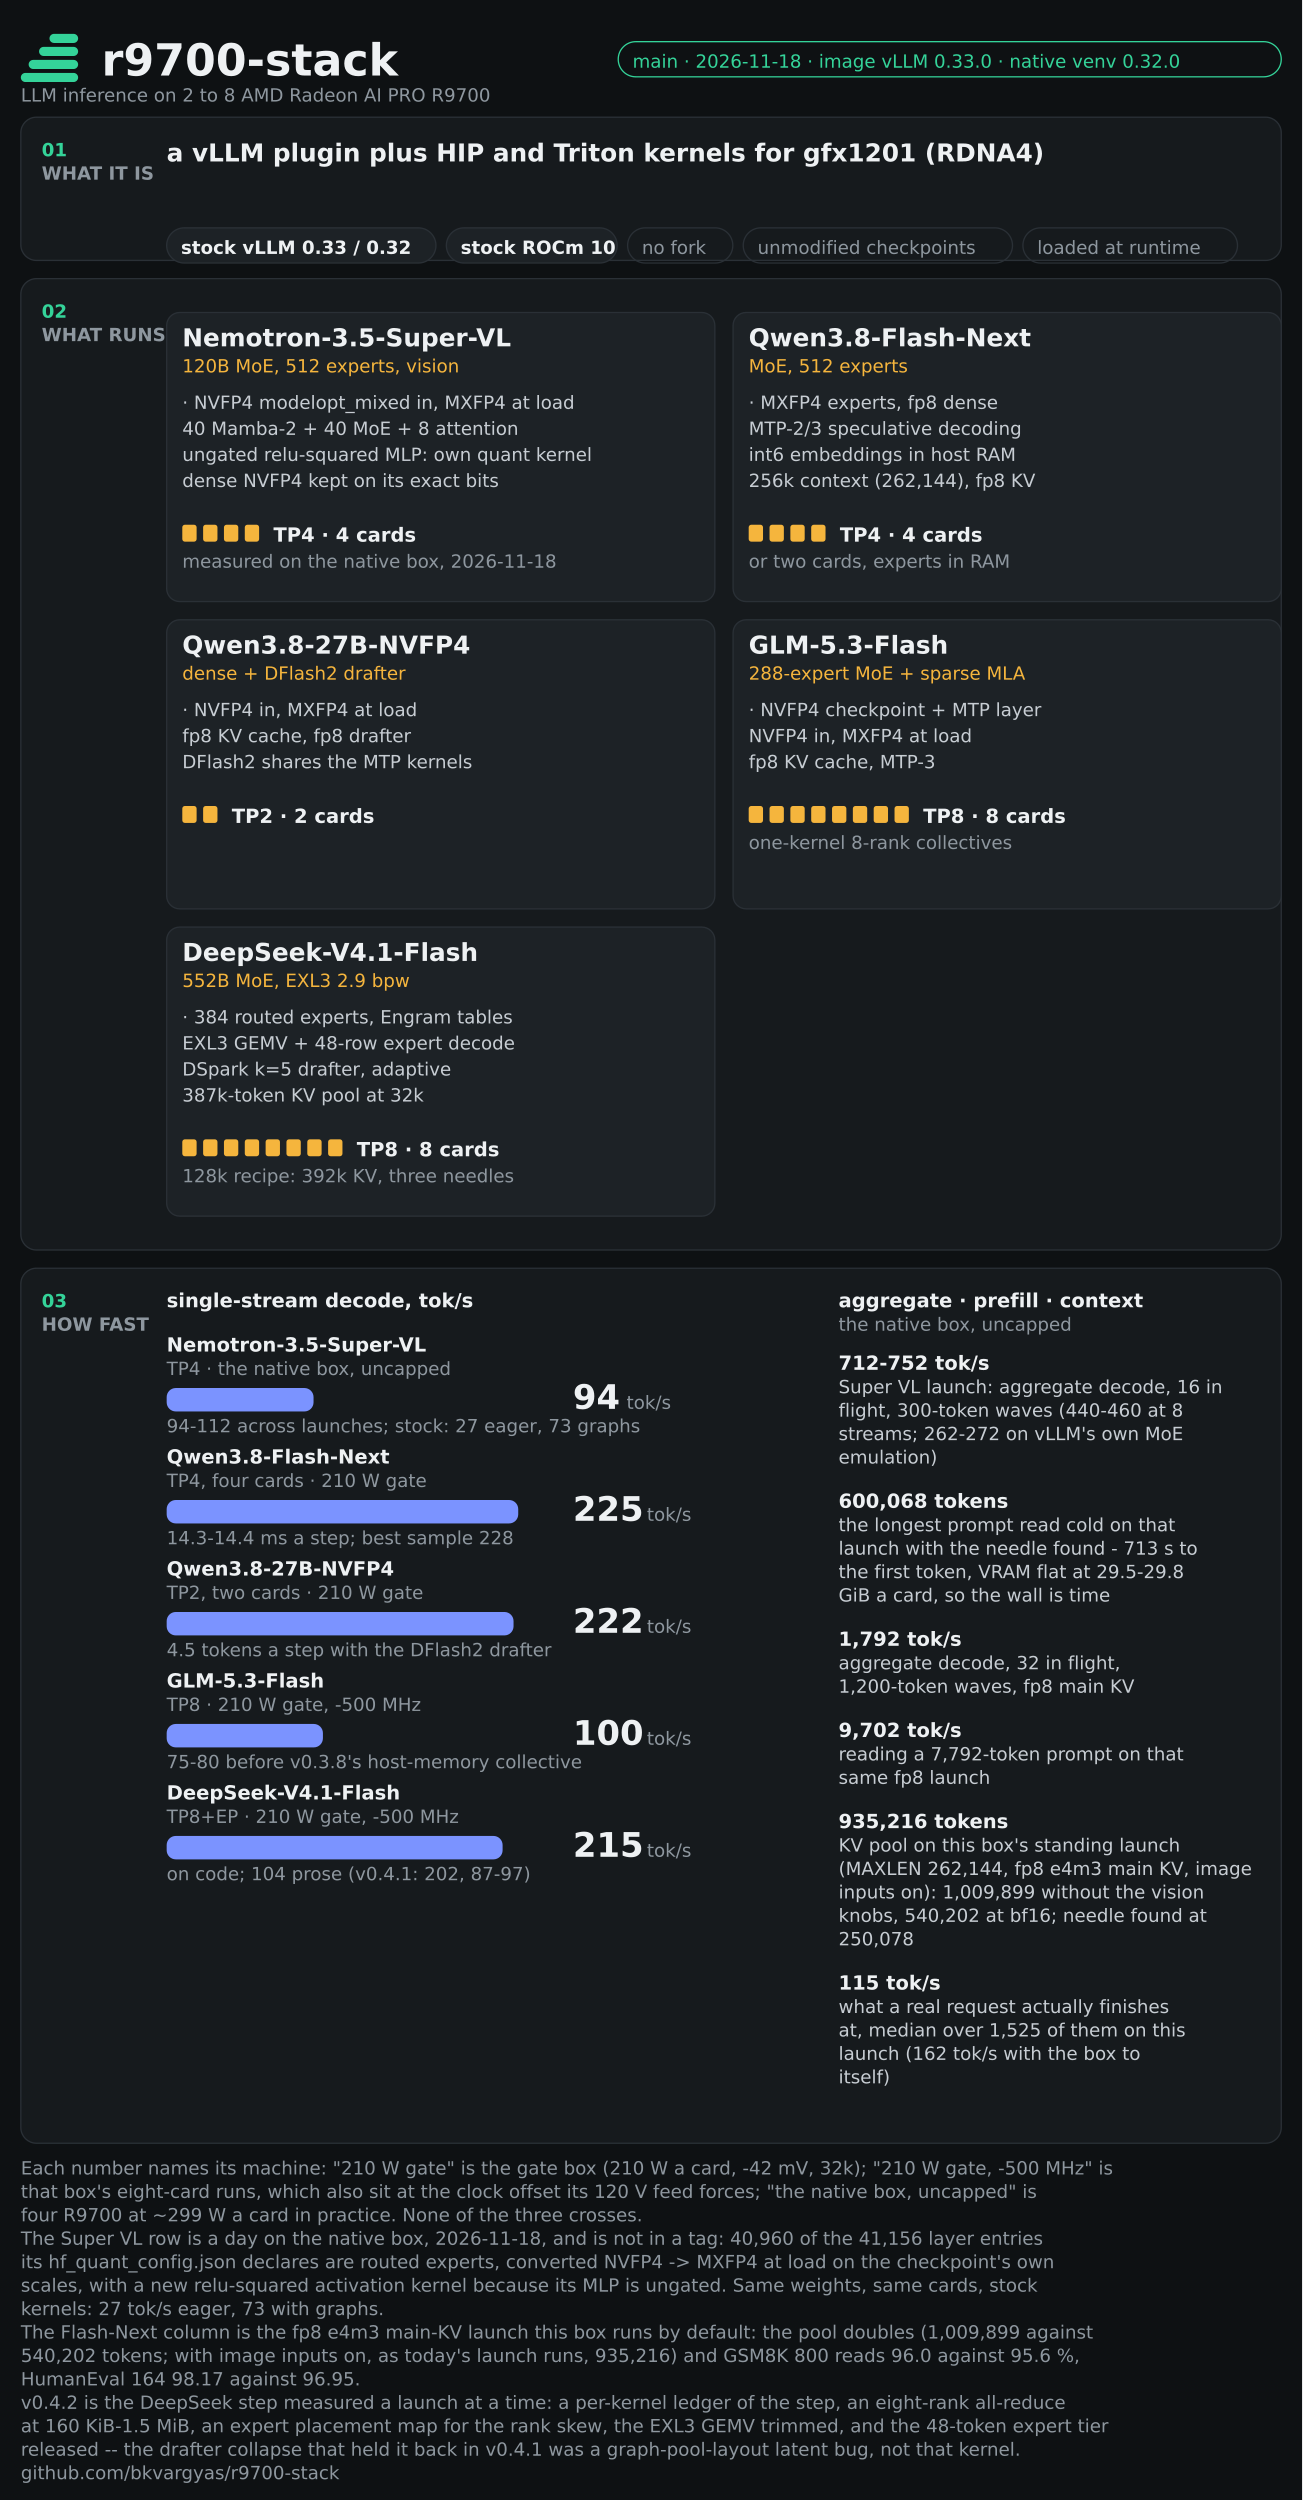
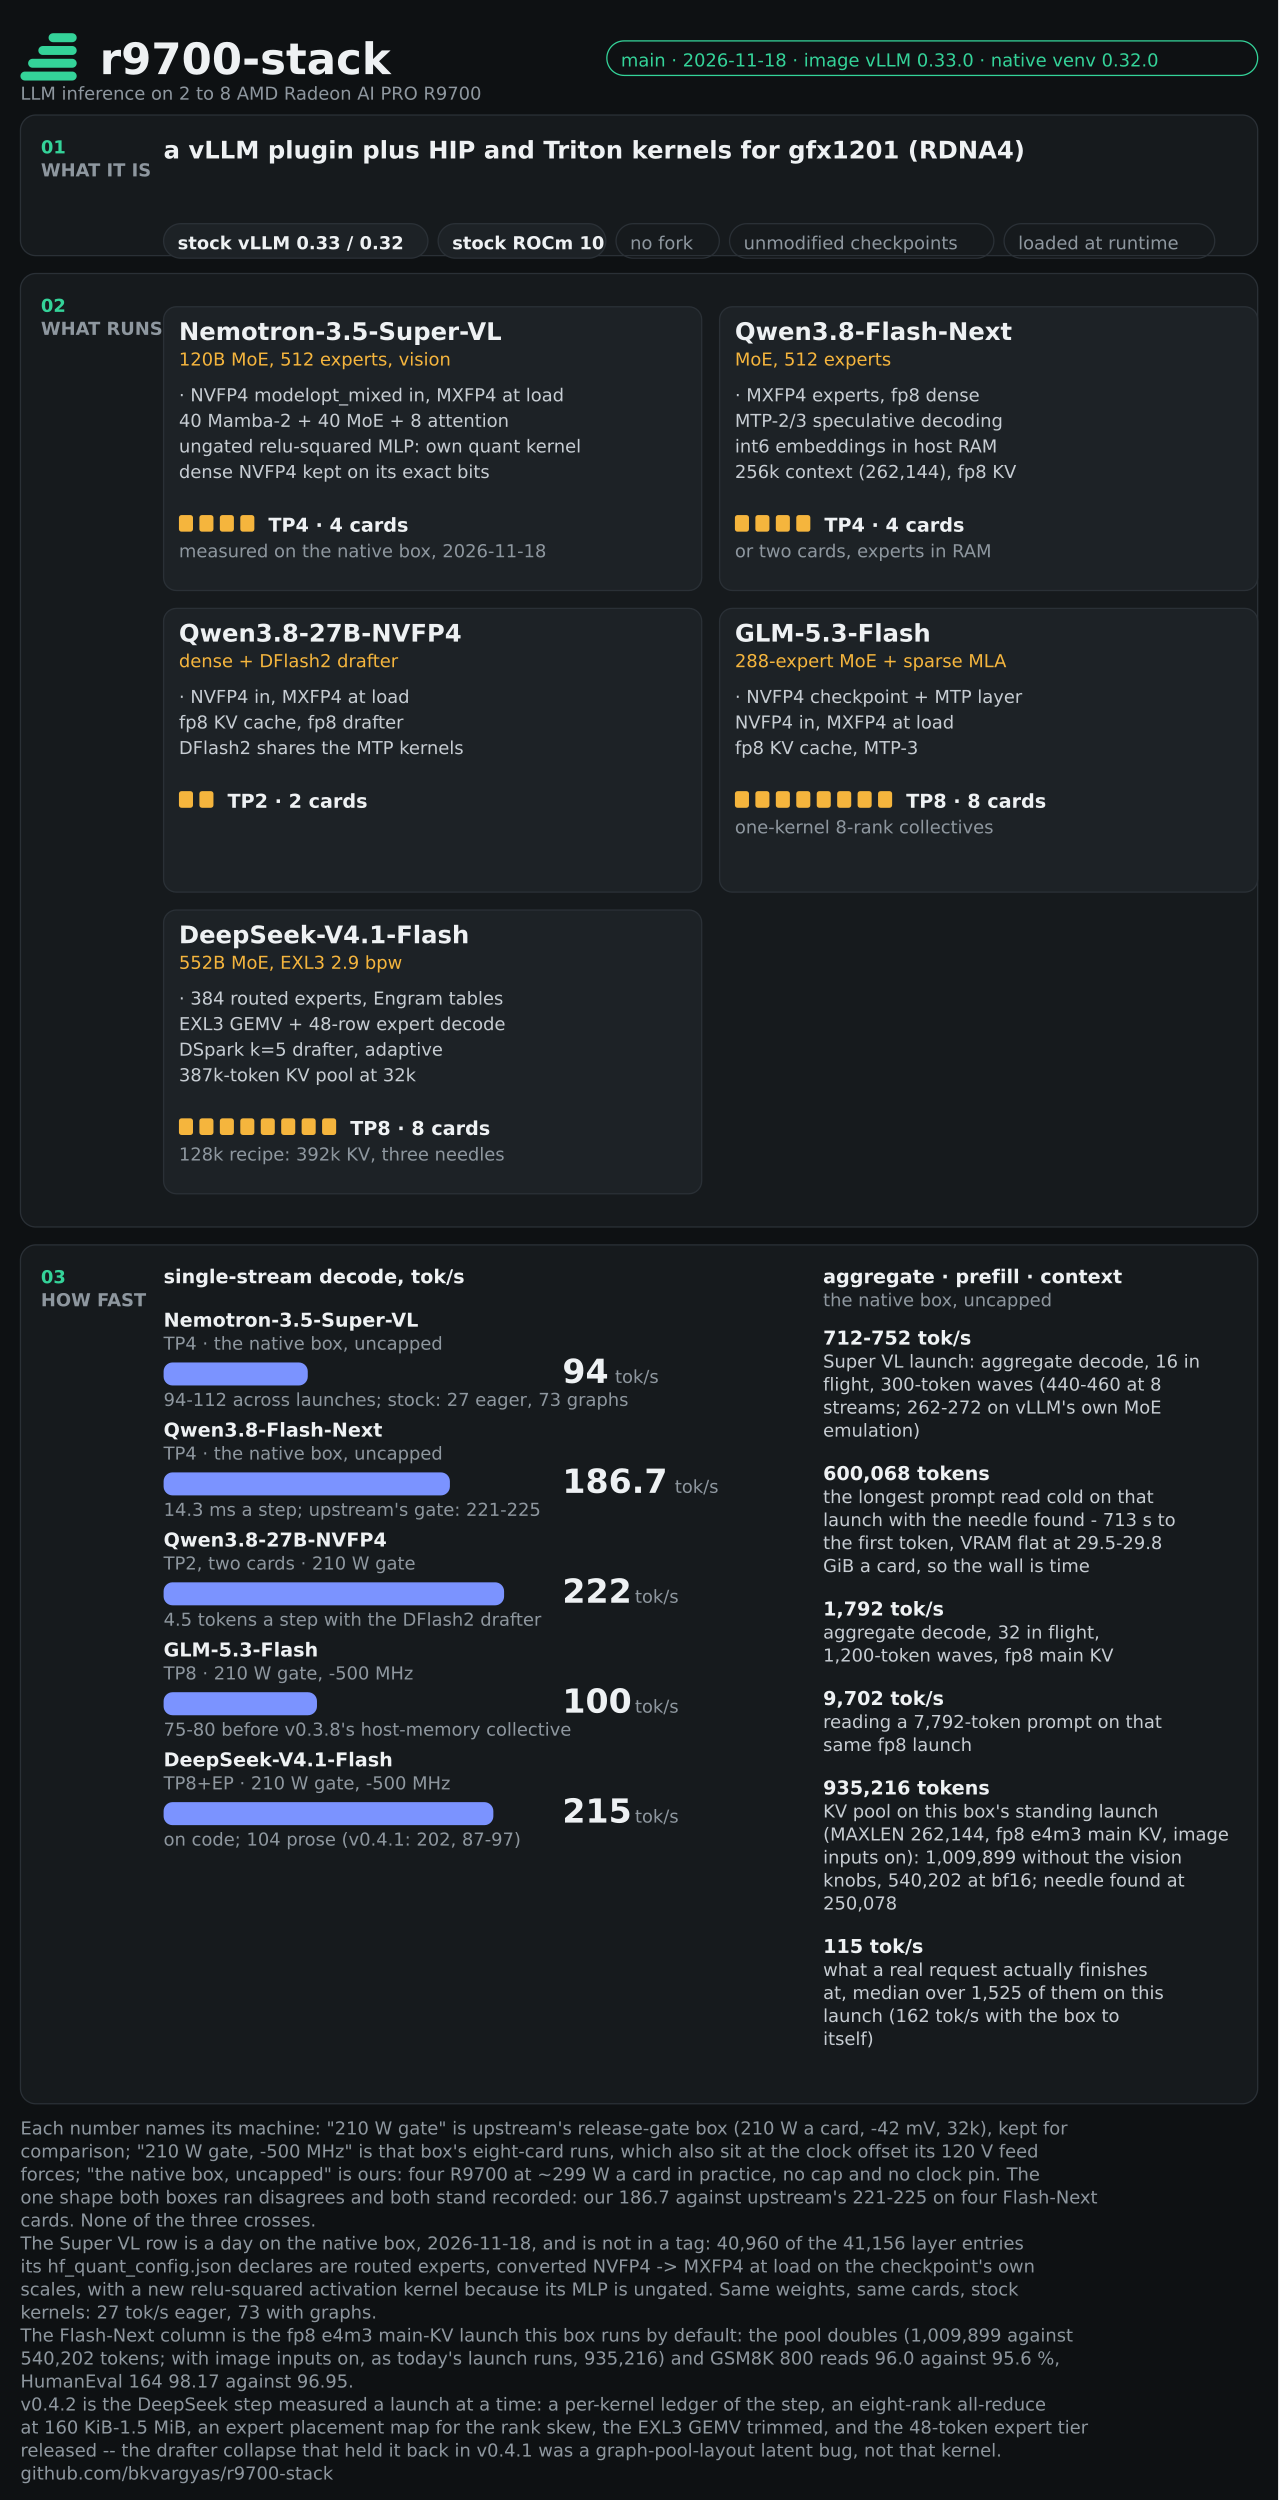
- <svg xmlns="http://www.w3.org/2000/svg" width="1000" height="1920" viewBox="0 0 1000 1920" font-family="Outfit, 'DejaVu Sans', system-ui, sans-serif" role="img">
-   <rect x="0" y="0" width="1000" height="1920" rx="0" fill="#0e1113" stroke="none" />
+ <svg xmlns="http://www.w3.org/2000/svg" width="1000" height="1956" viewBox="0 0 1000 1956" font-family="Outfit, 'DejaVu Sans', system-ui, sans-serif" role="img">
+   <rect x="0" y="0" width="1000" height="1956" rx="0" fill="#0e1113" stroke="none" />
  <rect x="38.0" y="26.0" width="22.0" height="7.0" rx="3.5" fill="#34d399" stroke="none" />
  <rect x="30.0" y="36.0" width="30.0" height="7.0" rx="3.5" fill="#34d399" stroke="none" />
  <rect x="22.0" y="46.0" width="38.0" height="7.0" rx="3.5" fill="#34d399" stroke="none" />
  <rect x="16.0" y="56.0" width="44.0" height="7.0" rx="3.5" fill="#34d399" stroke="none" />
  <text x="78.0" y="58" font-size="34" font-weight="800" fill="#eef1f3">r9700-stack</text>
  <rect x="474.8" y="32" width="509.2" height="27" rx="13.5" fill="none" stroke="#34d399" />
  <text x="485.8" y="52" font-size="14" fill="#34d399">main · 2026-11-18 · image vLLM 0.33.0 · native venv 0.32.0</text>
  <text x="16" y="78" font-size="14" fill="#8e979f">LLM inference on 2 to 8 AMD Radeon AI PRO R9700</text>
  <rect x="16" y="90" width="968" height="110" rx="12" fill="#161a1d" stroke="#2a3036" />
  <text x="32" y="120" font-size="14" font-weight="700" fill="#34d399">01</text>
  <text x="32" y="138" font-size="14" font-weight="700" fill="#8e979f">WHAT IT IS</text>
  <rect x="16" y="214" width="968" height="746" rx="12" fill="#161a1d" stroke="#2a3036" />
  <text x="32" y="244" font-size="14" font-weight="700" fill="#34d399">02</text>
  <text x="32" y="262" font-size="14" font-weight="700" fill="#8e979f">WHAT RUNS</text>
  <rect x="16" y="974" width="968" height="672" rx="12" fill="#161a1d" stroke="#2a3036" />
  <text x="32" y="1004" font-size="14" font-weight="700" fill="#34d399">03</text>
  <text x="32" y="1022" font-size="14" font-weight="700" fill="#8e979f">HOW FAST</text>
  <text x="128" y="124" font-size="19" font-weight="600" fill="#eef1f3">a vLLM plugin plus HIP and Triton kernels for gfx1201 (RDNA4)</text>
  <rect x="128" y="175" width="206.8" height="27" rx="13.5" fill="#1d2226" stroke="#2a3036" />
  <text x="139" y="195" font-size="14" font-weight="700" fill="#eef1f3">stock vLLM 0.33 / 0.32</text>
  <rect x="342.8" y="175" width="131.2" height="27" rx="13.5" fill="#1d2226" stroke="#2a3036" />
  <text x="353.8" y="195" font-size="14" font-weight="700" fill="#eef1f3">stock ROCm 10</text>
  <rect x="482.0" y="175" width="80.8" height="27" rx="13.5" fill="none" stroke="#2a3036" />
  <text x="493.0" y="195" font-size="14" fill="#8e979f">no fork</text>
  <rect x="570.8" y="175" width="206.8" height="27" rx="13.5" fill="none" stroke="#2a3036" />
  <text x="581.8" y="195" font-size="14" fill="#8e979f">unmodified checkpoints</text>
  <rect x="785.6" y="175" width="164.8" height="27" rx="13.5" fill="none" stroke="#2a3036" />
  <text x="796.6" y="195" font-size="14" fill="#8e979f">loaded at runtime</text>
  <rect x="128.0" y="240" width="421.0" height="222" rx="10" fill="#1d2226" stroke="#2a3036" />
  <text x="140.0" y="266" font-size="19" font-weight="700" fill="#eef1f3">Nemotron-3.5-Super-VL</text>
  <text x="140.0" y="286" font-size="14" fill="#f5b53d">120B MoE, 512 experts, vision</text>
  <text x="140.0" y="314" font-size="14" fill="#c7cdd3">·  NVFP4 modelopt_mixed in, MXFP4 at load</text>
  <text x="140.0" y="334" font-size="14" fill="#c7cdd3">   40 Mamba-2 + 40 MoE + 8 attention</text>
  <text x="140.0" y="354" font-size="14" fill="#c7cdd3">   ungated relu-squared MLP: own quant kernel</text>
  <text x="140.0" y="374" font-size="14" fill="#c7cdd3">   dense NVFP4 kept on its exact bits</text>
  <rect x="140.0" y="403" width="11" height="13" rx="2" fill="#f5b53d" stroke="none" />
  <rect x="156.0" y="403" width="11" height="13" rx="2" fill="#f5b53d" stroke="none" />
  <rect x="172.0" y="403" width="11" height="13" rx="2" fill="#f5b53d" stroke="none" />
  <rect x="188.0" y="403" width="11" height="13" rx="2" fill="#f5b53d" stroke="none" />
  <text x="210.0" y="416" font-size="15" font-weight="700" fill="#eef1f3">TP4 · 4 cards</text>
  <text x="140.0" y="436" font-size="14" fill="#8e979f">measured on the native box, 2026-11-18</text>
  <rect x="563.0" y="240" width="421.0" height="222" rx="10" fill="#1d2226" stroke="#2a3036" />
  <text x="575.0" y="266" font-size="19" font-weight="700" fill="#eef1f3">Qwen3.8-Flash-Next</text>
  <text x="575.0" y="286" font-size="14" fill="#f5b53d">MoE, 512 experts</text>
  <text x="575.0" y="314" font-size="14" fill="#c7cdd3">·  MXFP4 experts, fp8 dense</text>
  <text x="575.0" y="334" font-size="14" fill="#c7cdd3">   MTP-2/3 speculative decoding</text>
  <text x="575.0" y="354" font-size="14" fill="#c7cdd3">   int6 embeddings in host RAM</text>
  <text x="575.0" y="374" font-size="14" fill="#c7cdd3">   256k context (262,144), fp8 KV</text>
  <rect x="575.0" y="403" width="11" height="13" rx="2" fill="#f5b53d" stroke="none" />
  <rect x="591.0" y="403" width="11" height="13" rx="2" fill="#f5b53d" stroke="none" />
  <rect x="607.0" y="403" width="11" height="13" rx="2" fill="#f5b53d" stroke="none" />
  <rect x="623.0" y="403" width="11" height="13" rx="2" fill="#f5b53d" stroke="none" />
  <text x="645.0" y="416" font-size="15" font-weight="700" fill="#eef1f3">TP4 · 4 cards</text>
  <text x="575.0" y="436" font-size="14" fill="#8e979f">or two cards, experts in RAM</text>
  <rect x="128.0" y="476" width="421.0" height="222" rx="10" fill="#1d2226" stroke="#2a3036" />
  <text x="140.0" y="502" font-size="19" font-weight="700" fill="#eef1f3">Qwen3.8-27B-NVFP4</text>
  <text x="140.0" y="522" font-size="14" fill="#f5b53d">dense + DFlash2 drafter</text>
  <text x="140.0" y="550" font-size="14" fill="#c7cdd3">·  NVFP4 in, MXFP4 at load</text>
  <text x="140.0" y="570" font-size="14" fill="#c7cdd3">   fp8 KV cache, fp8 drafter</text>
  <text x="140.0" y="590" font-size="14" fill="#c7cdd3">   DFlash2 shares the MTP kernels</text>
  <rect x="140.0" y="619" width="11" height="13" rx="2" fill="#f5b53d" stroke="none" />
  <rect x="156.0" y="619" width="11" height="13" rx="2" fill="#f5b53d" stroke="none" />
  <text x="178.0" y="632" font-size="15" font-weight="700" fill="#eef1f3">TP2 · 2 cards</text>
  <rect x="563.0" y="476" width="421.0" height="222" rx="10" fill="#1d2226" stroke="#2a3036" />
  <text x="575.0" y="502" font-size="19" font-weight="700" fill="#eef1f3">GLM-5.3-Flash</text>
  <text x="575.0" y="522" font-size="14" fill="#f5b53d">288-expert MoE + sparse MLA</text>
  <text x="575.0" y="550" font-size="14" fill="#c7cdd3">·  NVFP4 checkpoint + MTP layer</text>
  <text x="575.0" y="570" font-size="14" fill="#c7cdd3">   NVFP4 in, MXFP4 at load</text>
  <text x="575.0" y="590" font-size="14" fill="#c7cdd3">   fp8 KV cache, MTP-3</text>
  <rect x="575.0" y="619" width="11" height="13" rx="2" fill="#f5b53d" stroke="none" />
  <rect x="591.0" y="619" width="11" height="13" rx="2" fill="#f5b53d" stroke="none" />
  <rect x="607.0" y="619" width="11" height="13" rx="2" fill="#f5b53d" stroke="none" />
  <rect x="623.0" y="619" width="11" height="13" rx="2" fill="#f5b53d" stroke="none" />
  <rect x="639.0" y="619" width="11" height="13" rx="2" fill="#f5b53d" stroke="none" />
  <rect x="655.0" y="619" width="11" height="13" rx="2" fill="#f5b53d" stroke="none" />
  <rect x="671.0" y="619" width="11" height="13" rx="2" fill="#f5b53d" stroke="none" />
  <rect x="687.0" y="619" width="11" height="13" rx="2" fill="#f5b53d" stroke="none" />
  <text x="709.0" y="632" font-size="15" font-weight="700" fill="#eef1f3">TP8 · 8 cards</text>
  <text x="575.0" y="652" font-size="14" fill="#8e979f">one-kernel 8-rank collectives</text>
  <rect x="128.0" y="712" width="421.0" height="222" rx="10" fill="#1d2226" stroke="#2a3036" />
  <text x="140.0" y="738" font-size="19" font-weight="700" fill="#eef1f3">DeepSeek-V4.1-Flash</text>
  <text x="140.0" y="758" font-size="14" fill="#f5b53d">552B MoE, EXL3 2.9 bpw</text>
  <text x="140.0" y="786" font-size="14" fill="#c7cdd3">·  384 routed experts, Engram tables</text>
  <text x="140.0" y="806" font-size="14" fill="#c7cdd3">   EXL3 GEMV + 48-row expert decode</text>
  <text x="140.0" y="826" font-size="14" fill="#c7cdd3">   DSpark k=5 drafter, adaptive</text>
  <text x="140.0" y="846" font-size="14" fill="#c7cdd3">   387k-token KV pool at 32k</text>
  <rect x="140.0" y="875" width="11" height="13" rx="2" fill="#f5b53d" stroke="none" />
  <rect x="156.0" y="875" width="11" height="13" rx="2" fill="#f5b53d" stroke="none" />
  <rect x="172.0" y="875" width="11" height="13" rx="2" fill="#f5b53d" stroke="none" />
  <rect x="188.0" y="875" width="11" height="13" rx="2" fill="#f5b53d" stroke="none" />
  <rect x="204.0" y="875" width="11" height="13" rx="2" fill="#f5b53d" stroke="none" />
  <rect x="220.0" y="875" width="11" height="13" rx="2" fill="#f5b53d" stroke="none" />
  <rect x="236.0" y="875" width="11" height="13" rx="2" fill="#f5b53d" stroke="none" />
  <rect x="252.0" y="875" width="11" height="13" rx="2" fill="#f5b53d" stroke="none" />
  <text x="274.0" y="888" font-size="15" font-weight="700" fill="#eef1f3">TP8 · 8 cards</text>
  <text x="140.0" y="908" font-size="14" fill="#8e979f">128k recipe: 392k KV, three needles</text>
  <text x="128" y="1004" font-size="15" font-weight="700" fill="#eef1f3">single-stream decode, tok/s</text>
  <text x="128" y="1038" font-size="15" font-weight="700" fill="#eef1f3">Nemotron-3.5-Super-VL</text>
  <text x="128" y="1056" font-size="14" fill="#8e979f">TP4 · the native box, uncapped</text>
  <rect x="128" y="1066" width="112.8" height="18" rx="7" fill="#7b93ff" stroke="none" />
  <text x="440" y="1082" font-size="26" font-weight="800" fill="#eef1f3">94</text>
  <text x="481.2" y="1082" font-size="14" fill="#8e979f">tok/s</text>
  <text x="128" y="1100" font-size="14" fill="#8e979f">94-112 across launches; stock: 27 eager, 73 graphs</text>
  <text x="128" y="1124" font-size="15" font-weight="700" fill="#eef1f3">Qwen3.8-Flash-Next</text>
-   <text x="128" y="1142" font-size="14" fill="#8e979f">TP4, four cards · 210 W gate</text>
-   <rect x="128" y="1152" width="270.0" height="18" rx="7" fill="#7b93ff" stroke="none" />
-   <text x="440" y="1168" font-size="26" font-weight="800" fill="#eef1f3">225</text>
-   <text x="496.8" y="1168" font-size="14" fill="#8e979f">tok/s</text>
-   <text x="128" y="1186" font-size="14" fill="#8e979f">14.3-14.4 ms a step; best sample 228</text>
+   <text x="128" y="1142" font-size="14" fill="#8e979f">TP4 · the native box, uncapped</text>
+   <rect x="128" y="1152" width="224.0" height="18" rx="7" fill="#7b93ff" stroke="none" />
+   <text x="440" y="1168" font-size="26" font-weight="800" fill="#eef1f3">186.7</text>
+   <text x="528.0" y="1168" font-size="14" fill="#8e979f">tok/s</text>
+   <text x="128" y="1186" font-size="14" fill="#8e979f">14.3 ms a step; upstream's gate: 221-225</text>
  <text x="128" y="1210" font-size="15" font-weight="700" fill="#eef1f3">Qwen3.8-27B-NVFP4</text>
  <text x="128" y="1228" font-size="14" fill="#8e979f">TP2, two cards · 210 W gate</text>
  <rect x="128" y="1238" width="266.4" height="18" rx="7" fill="#7b93ff" stroke="none" />
  <text x="440" y="1254" font-size="26" font-weight="800" fill="#eef1f3">222</text>
  <text x="496.8" y="1254" font-size="14" fill="#8e979f">tok/s</text>
  <text x="128" y="1272" font-size="14" fill="#8e979f">4.5 tokens a step with the DFlash2 drafter</text>
  <text x="128" y="1296" font-size="15" font-weight="700" fill="#eef1f3">GLM-5.3-Flash</text>
  <text x="128" y="1314" font-size="14" fill="#8e979f">TP8 · 210 W gate, -500 MHz</text>
  <rect x="128" y="1324" width="120.0" height="18" rx="7" fill="#7b93ff" stroke="none" />
  <text x="440" y="1340" font-size="26" font-weight="800" fill="#eef1f3">100</text>
  <text x="496.8" y="1340" font-size="14" fill="#8e979f">tok/s</text>
  <text x="128" y="1358" font-size="14" fill="#8e979f">75-80 before v0.3.8's host-memory collective</text>
  <text x="128" y="1382" font-size="15" font-weight="700" fill="#eef1f3">DeepSeek-V4.1-Flash</text>
  <text x="128" y="1400" font-size="14" fill="#8e979f">TP8+EP · 210 W gate, -500 MHz</text>
  <rect x="128" y="1410" width="258.0" height="18" rx="7" fill="#7b93ff" stroke="none" />
  <text x="440" y="1426" font-size="26" font-weight="800" fill="#eef1f3">215</text>
  <text x="496.8" y="1426" font-size="14" fill="#8e979f">tok/s</text>
  <text x="128" y="1444" font-size="14" fill="#8e979f">on code; 104 prose (v0.4.1: 202, 87-97)</text>
  <text x="644" y="1004" font-size="15" font-weight="700" fill="#eef1f3">aggregate · prefill · context</text>
  <text x="644" y="1022" font-size="14" fill="#8e979f">the native box, uncapped</text>
  <text x="644" y="1052" font-size="15" font-weight="700" fill="#eef1f3">712-752 tok/s</text>
  <text x="644" y="1070" font-size="14" fill="#c7cdd3">Super VL launch: aggregate decode, 16 in</text>
  <text x="644" y="1088" font-size="14" fill="#c7cdd3">flight, 300-token waves (440-460 at 8</text>
  <text x="644" y="1106" font-size="14" fill="#c7cdd3">streams; 262-272 on vLLM's own MoE</text>
  <text x="644" y="1124" font-size="14" fill="#c7cdd3">emulation)</text>
  <text x="644" y="1158" font-size="15" font-weight="700" fill="#eef1f3">600,068 tokens</text>
  <text x="644" y="1176" font-size="14" fill="#c7cdd3">the longest prompt read cold on that</text>
  <text x="644" y="1194" font-size="14" fill="#c7cdd3">launch with the needle found - 713 s to</text>
  <text x="644" y="1212" font-size="14" fill="#c7cdd3">the first token, VRAM flat at 29.5-29.8</text>
  <text x="644" y="1230" font-size="14" fill="#c7cdd3">GiB a card, so the wall is time</text>
  <text x="644" y="1264" font-size="15" font-weight="700" fill="#eef1f3">1,792 tok/s</text>
  <text x="644" y="1282" font-size="14" fill="#c7cdd3">aggregate decode, 32 in flight,</text>
  <text x="644" y="1300" font-size="14" fill="#c7cdd3">1,200-token waves, fp8 main KV</text>
  <text x="644" y="1334" font-size="15" font-weight="700" fill="#eef1f3">9,702 tok/s</text>
  <text x="644" y="1352" font-size="14" fill="#c7cdd3">reading a 7,792-token prompt on that</text>
  <text x="644" y="1370" font-size="14" fill="#c7cdd3">same fp8 launch</text>
  <text x="644" y="1404" font-size="15" font-weight="700" fill="#eef1f3">935,216 tokens</text>
  <text x="644" y="1422" font-size="14" fill="#c7cdd3">KV pool on this box's standing launch</text>
  <text x="644" y="1440" font-size="14" fill="#c7cdd3">(MAXLEN 262,144, fp8 e4m3 main KV, image</text>
  <text x="644" y="1458" font-size="14" fill="#c7cdd3">inputs on): 1,009,899 without the vision</text>
  <text x="644" y="1476" font-size="14" fill="#c7cdd3">knobs, 540,202 at bf16; needle found at</text>
  <text x="644" y="1494" font-size="14" fill="#c7cdd3">250,078</text>
  <text x="644" y="1528" font-size="15" font-weight="700" fill="#eef1f3">115 tok/s</text>
  <text x="644" y="1546" font-size="14" fill="#c7cdd3">what a real request actually finishes</text>
  <text x="644" y="1564" font-size="14" fill="#c7cdd3">at, median over 1,525 of them on this</text>
  <text x="644" y="1582" font-size="14" fill="#c7cdd3">launch (162 tok/s with the box to</text>
  <text x="644" y="1600" font-size="14" fill="#c7cdd3">itself)</text>
-   <text x="16" y="1670" font-size="14" fill="#8e979f">Each number names its machine: "210 W gate" is the gate box (210 W a card, -42 mV, 32k); "210 W gate, -500 MHz" is</text>
-   <text x="16" y="1688" font-size="14" fill="#8e979f">that box's eight-card runs, which also sit at the clock offset its 120 V feed forces; "the native box, uncapped" is</text>
-   <text x="16" y="1706" font-size="14" fill="#8e979f">four R9700 at ~299 W a card in practice. None of the three crosses.</text>
-   <text x="16" y="1724" font-size="14" fill="#8e979f">The Super VL row is a day on the native box, 2026-11-18, and is not in a tag: 40,960 of the 41,156 layer entries</text>
-   <text x="16" y="1742" font-size="14" fill="#8e979f">its hf_quant_config.json declares are routed experts, converted NVFP4 -&gt; MXFP4 at load on the checkpoint's own</text>
-   <text x="16" y="1760" font-size="14" fill="#8e979f">scales, with a new relu-squared activation kernel because its MLP is ungated. Same weights, same cards, stock</text>
-   <text x="16" y="1778" font-size="14" fill="#8e979f">kernels: 27 tok/s eager, 73 with graphs.</text>
-   <text x="16" y="1796" font-size="14" fill="#8e979f">The Flash-Next column is the fp8 e4m3 main-KV launch this box runs by default: the pool doubles (1,009,899 against</text>
-   <text x="16" y="1814" font-size="14" fill="#8e979f">540,202 tokens; with image inputs on, as today's launch runs, 935,216) and GSM8K 800 reads 96.0 against 95.6 %,</text>
-   <text x="16" y="1832" font-size="14" fill="#8e979f">HumanEval 164 98.17 against 96.95.</text>
-   <text x="16" y="1850" font-size="14" fill="#8e979f">v0.4.2 is the DeepSeek step measured a launch at a time: a per-kernel ledger of the step, an eight-rank all-reduce</text>
-   <text x="16" y="1868" font-size="14" fill="#8e979f">at 160 KiB-1.5 MiB, an expert placement map for the rank skew, the EXL3 GEMV trimmed, and the 48-token expert tier</text>
-   <text x="16" y="1886" font-size="14" fill="#8e979f">released -- the drafter collapse that held it back in v0.4.1 was a graph-pool-layout latent bug, not that kernel.</text>
-   <text x="16" y="1904" font-size="14" fill="#8e979f">github.com/bkvargyas/r9700-stack</text>
+   <text x="16" y="1670" font-size="14" fill="#8e979f">Each number names its machine: "210 W gate" is upstream's release-gate box (210 W a card, -42 mV, 32k), kept for</text>
+   <text x="16" y="1688" font-size="14" fill="#8e979f">comparison; "210 W gate, -500 MHz" is that box's eight-card runs, which also sit at the clock offset its 120 V feed</text>
+   <text x="16" y="1706" font-size="14" fill="#8e979f">forces; "the native box, uncapped" is ours: four R9700 at ~299 W a card in practice, no cap and no clock pin. The</text>
+   <text x="16" y="1724" font-size="14" fill="#8e979f">one shape both boxes ran disagrees and both stand recorded: our 186.7 against upstream's 221-225 on four Flash-Next</text>
+   <text x="16" y="1742" font-size="14" fill="#8e979f">cards. None of the three crosses.</text>
+   <text x="16" y="1760" font-size="14" fill="#8e979f">The Super VL row is a day on the native box, 2026-11-18, and is not in a tag: 40,960 of the 41,156 layer entries</text>
+   <text x="16" y="1778" font-size="14" fill="#8e979f">its hf_quant_config.json declares are routed experts, converted NVFP4 -&gt; MXFP4 at load on the checkpoint's own</text>
+   <text x="16" y="1796" font-size="14" fill="#8e979f">scales, with a new relu-squared activation kernel because its MLP is ungated. Same weights, same cards, stock</text>
+   <text x="16" y="1814" font-size="14" fill="#8e979f">kernels: 27 tok/s eager, 73 with graphs.</text>
+   <text x="16" y="1832" font-size="14" fill="#8e979f">The Flash-Next column is the fp8 e4m3 main-KV launch this box runs by default: the pool doubles (1,009,899 against</text>
+   <text x="16" y="1850" font-size="14" fill="#8e979f">540,202 tokens; with image inputs on, as today's launch runs, 935,216) and GSM8K 800 reads 96.0 against 95.6 %,</text>
+   <text x="16" y="1868" font-size="14" fill="#8e979f">HumanEval 164 98.17 against 96.95.</text>
+   <text x="16" y="1886" font-size="14" fill="#8e979f">v0.4.2 is the DeepSeek step measured a launch at a time: a per-kernel ledger of the step, an eight-rank all-reduce</text>
+   <text x="16" y="1904" font-size="14" fill="#8e979f">at 160 KiB-1.5 MiB, an expert placement map for the rank skew, the EXL3 GEMV trimmed, and the 48-token expert tier</text>
+   <text x="16" y="1922" font-size="14" fill="#8e979f">released -- the drafter collapse that held it back in v0.4.1 was a graph-pool-layout latent bug, not that kernel.</text>
+   <text x="16" y="1940" font-size="14" fill="#8e979f">github.com/bkvargyas/r9700-stack</text>
</svg>
